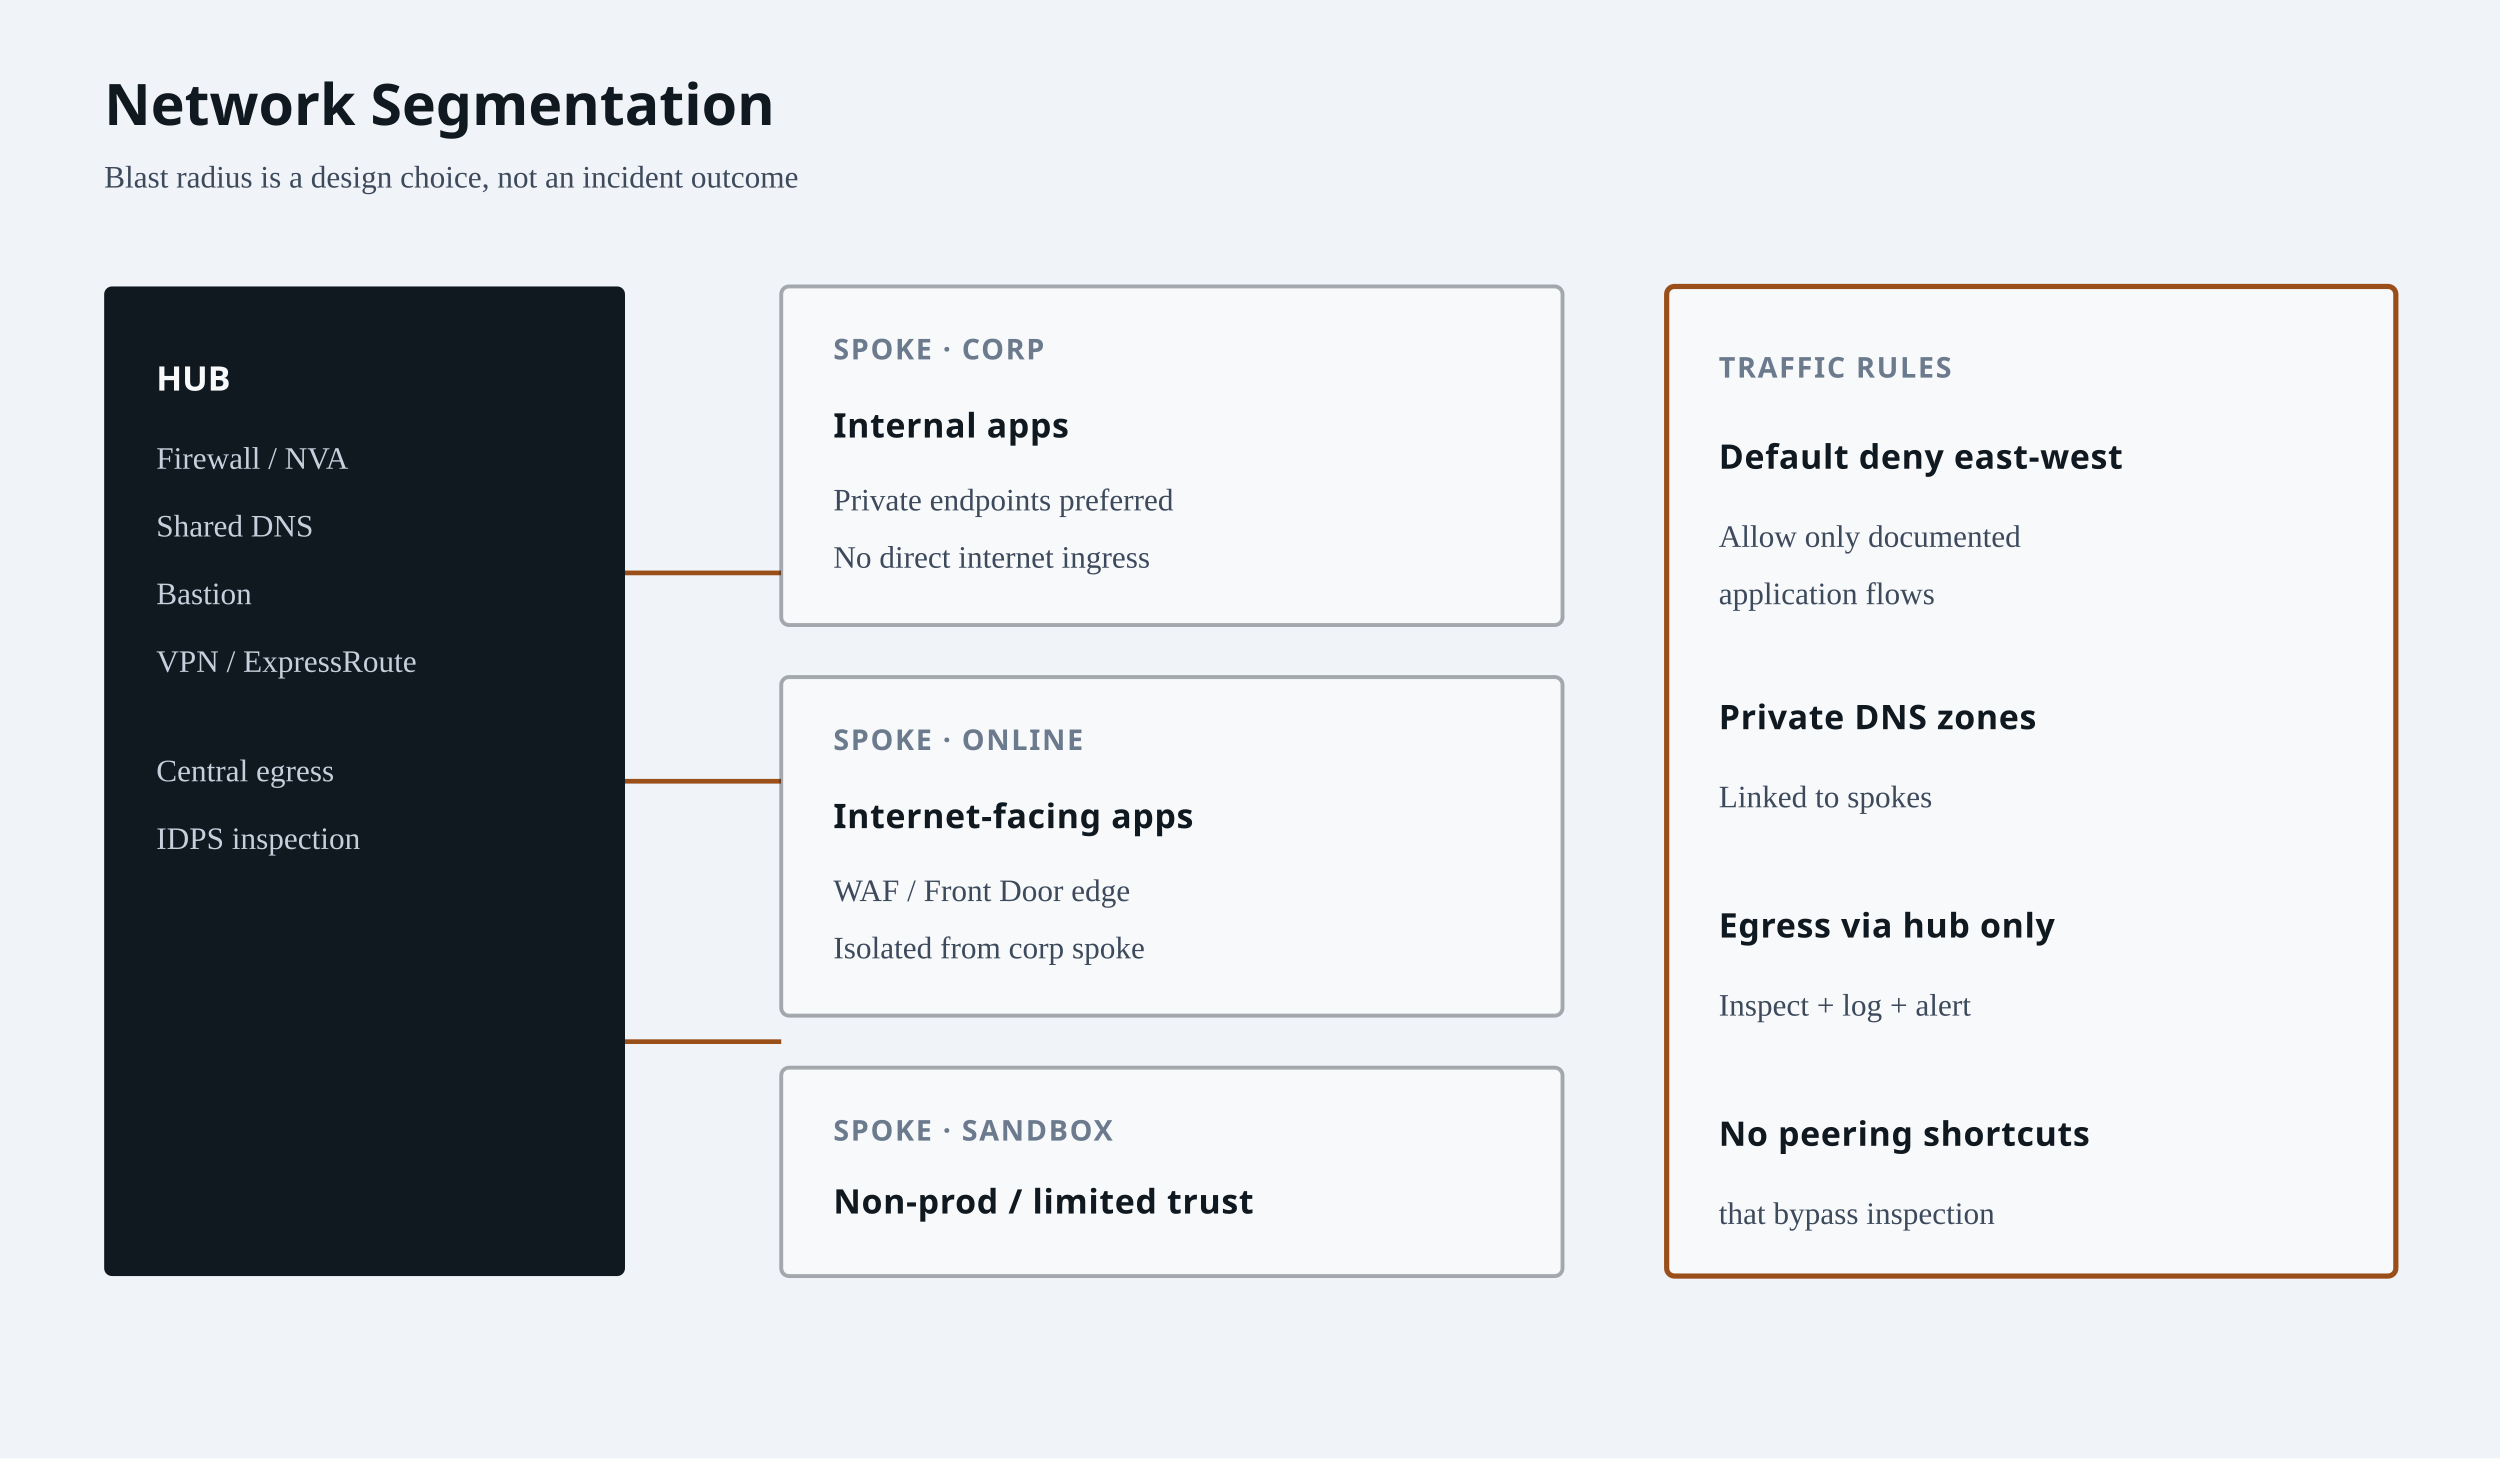
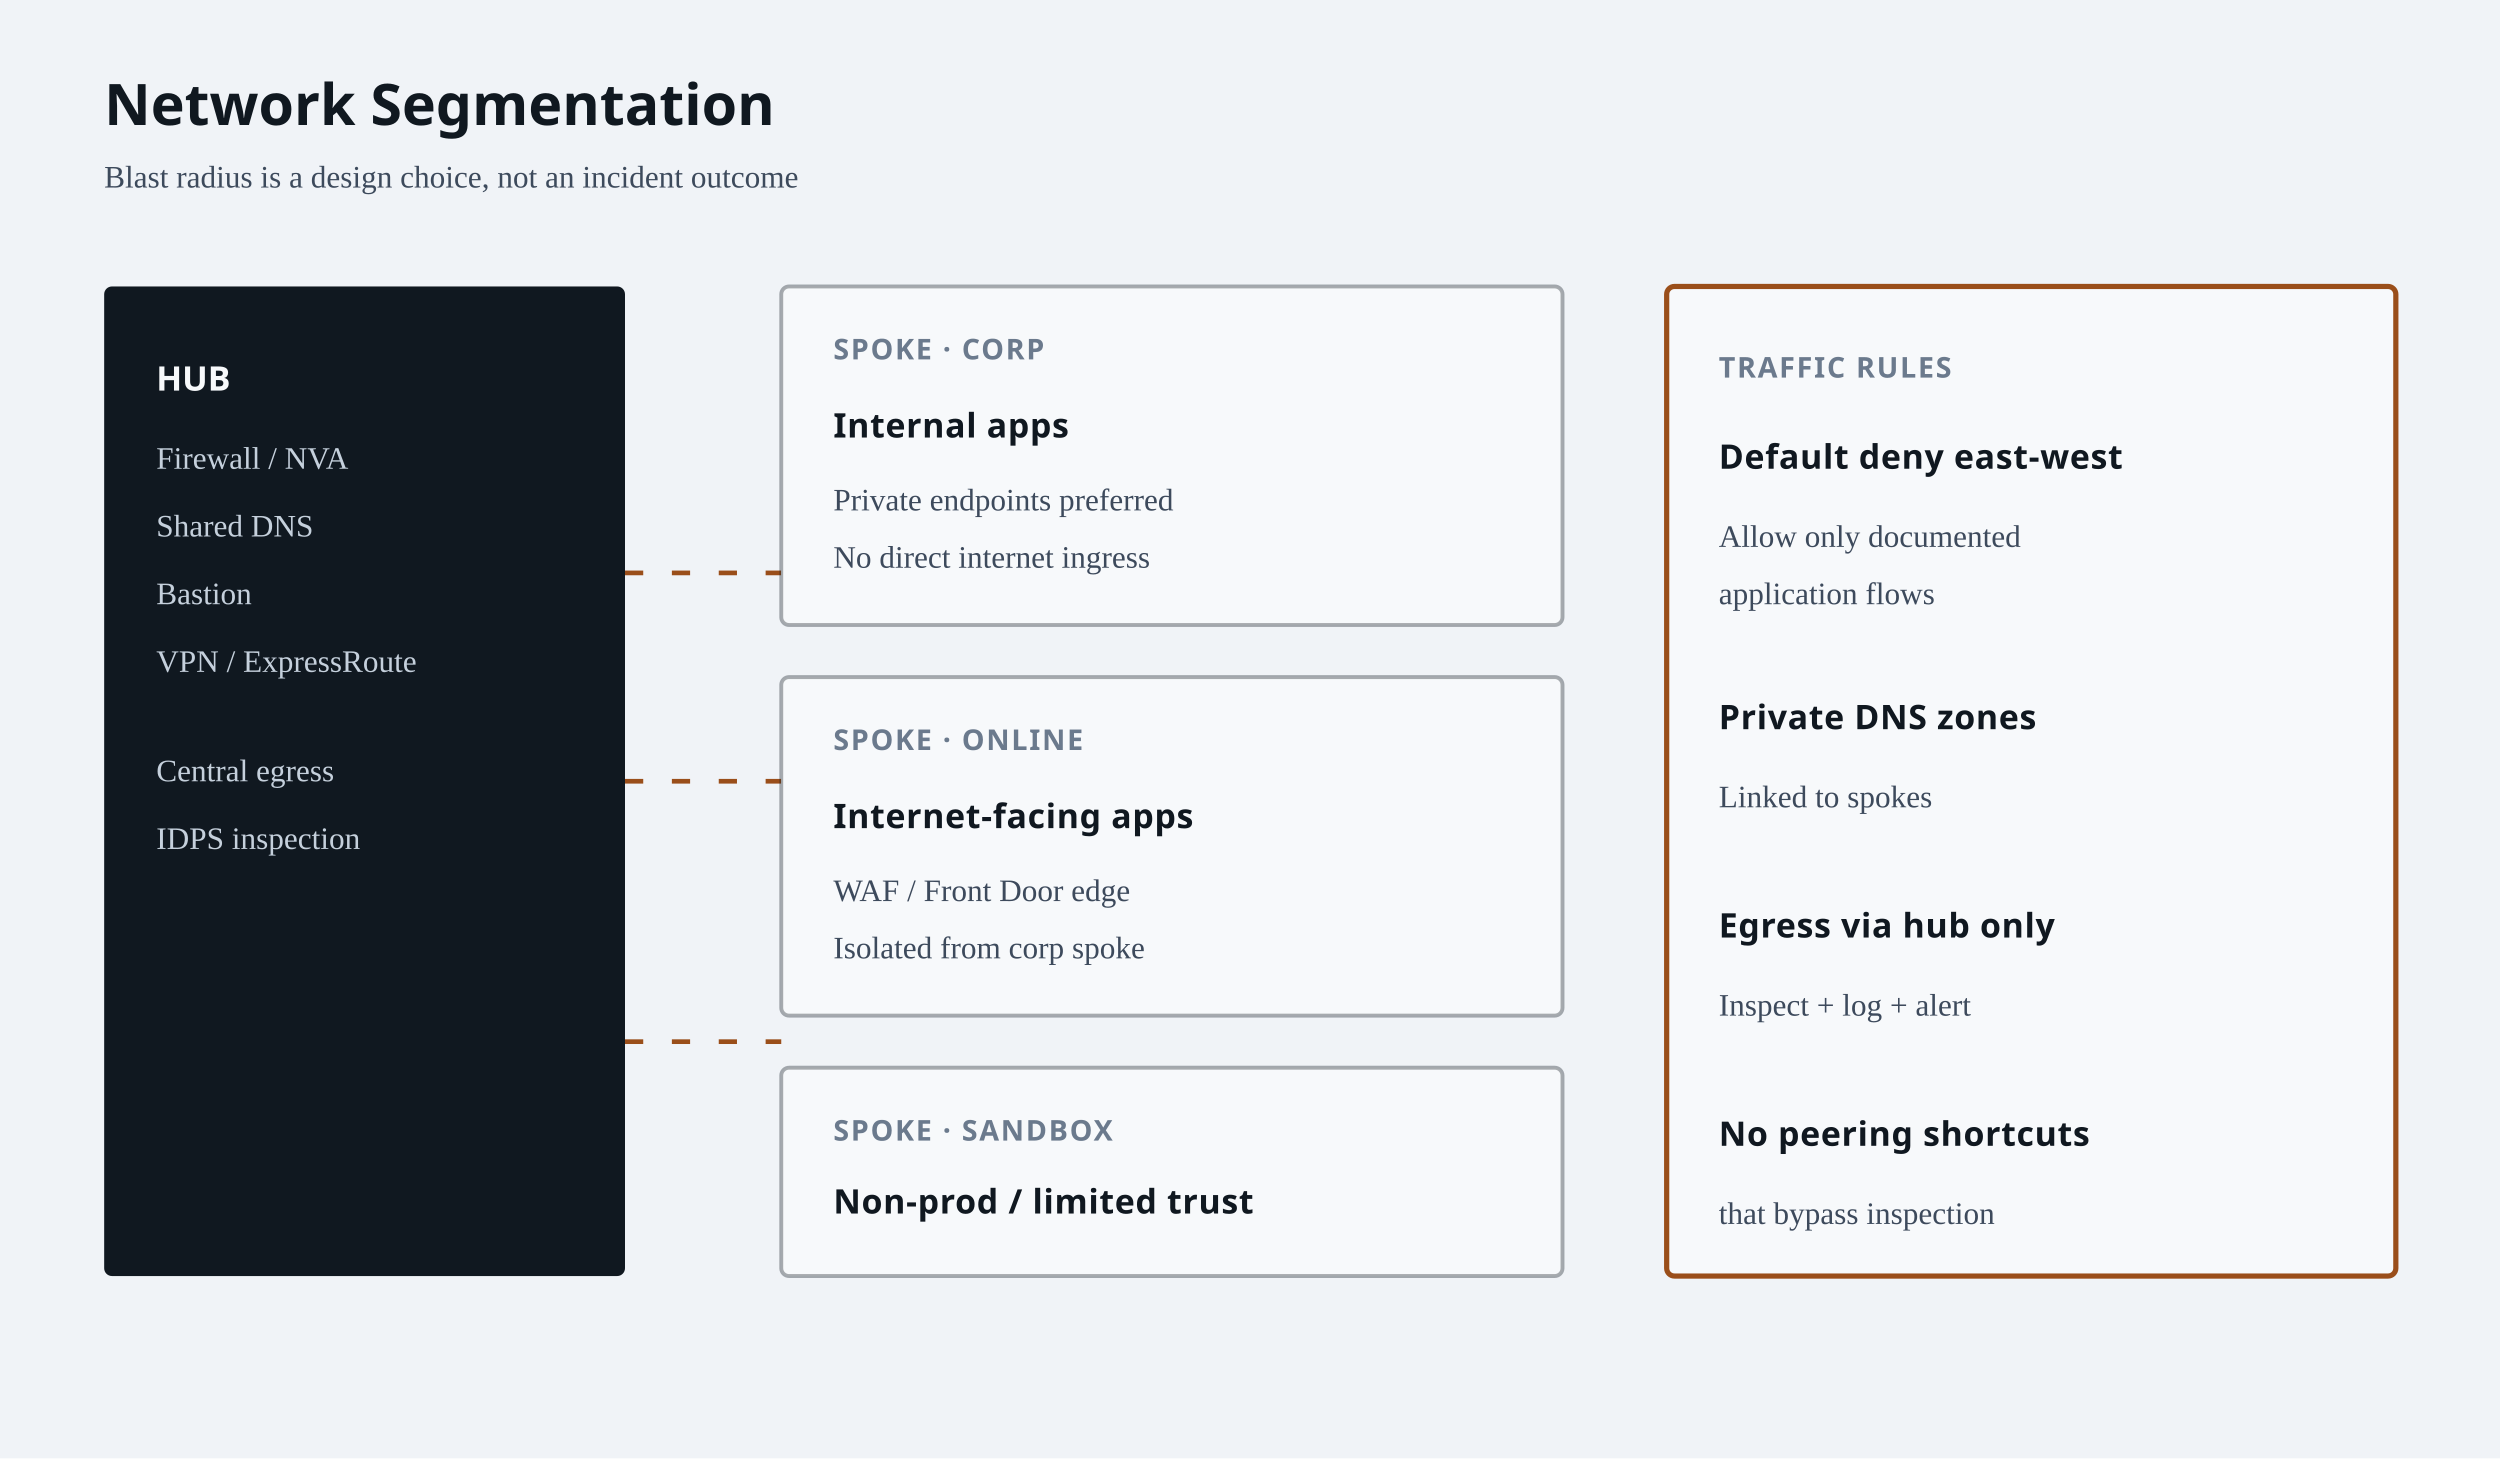
<svg xmlns="http://www.w3.org/2000/svg" width="960" height="560" viewBox="0 0 960 560" role="img" aria-labelledby="title">
  <style>
  .bg { fill: #f0f3f7; }
  .panel { fill: #f7f9fb; stroke: #101820; stroke-width: 1.5; stroke-opacity: 0.35; }
  .panel-accent { fill: #f7f9fb; stroke: #9a4e1a; stroke-width: 2; }
  .panel-ink { fill: #101820; }
  .title { font-family: Syne, Avenir Next, Segoe UI, sans-serif; font-size: 22px; font-weight: 700; fill: #101820; }
  .label { font-family: Syne, Avenir Next, Segoe UI, sans-serif; font-size: 13px; font-weight: 700; fill: #101820; letter-spacing: 0.02em; }
  .label-inv { font-family: Syne, Avenir Next, Segoe UI, sans-serif; font-size: 13px; font-weight: 700; fill: #f7f9fb; }
  .sub { font-family: Source Serif 4, Georgia, serif; font-size: 12px; fill: #3d4a5c; }
  .tiny { font-family: Syne, Avenir Next, Segoe UI, sans-serif; font-size: 11px; font-weight: 600; fill: #6b7a8d; letter-spacing: 0.06em; }
  .wire { fill: none; stroke: #101820; stroke-width: 1.4; stroke-opacity: 0.35; }
  .wire-accent { fill: none; stroke: #9a4e1a; stroke-width: 1.8; }
  .dot { fill: #9a4e1a; }
+ 
+   .wire-accent, .flow {
+     stroke-dasharray: 7 11;
+     animation: viz-flow 2.8s linear infinite;
+   }
+   .wire {
+     stroke-dasharray: 3 9;
+     animation: viz-flow 9s linear infinite;
+   }
+   .panel-accent, .dot, .node-pulse {
+     animation: viz-pulse 3.2s ease-in-out infinite;
+   }
+   @keyframes viz-flow {
+     to { stroke-dashoffset: -72; }
+   }
+   @keyframes viz-pulse {
+     0%, 100% { opacity: 1; }
+     50% { opacity: 0.55; }
+   }
+   @media (prefers-reduced-motion: reduce) {
+     .wire-accent, .flow, .wire, .panel-accent, .dot, .node-pulse { animation: none; }
+   }
+ 
</style>
  <rect class="bg" width="960" height="560" />
  <text class="title" x="40" y="48">Network Segmentation</text>
  <text class="sub" x="40" y="72">Blast radius is a design choice, not an incident outcome</text>
  <rect class="panel-ink" x="40" y="110" width="200" height="380" rx="3" />
  <text class="label-inv" x="60" y="150">HUB</text>
  <text class="sub" x="60" y="180" style="fill:#c5d0dc">Firewall / NVA</text>
  <text class="sub" x="60" y="206" style="fill:#c5d0dc">Shared DNS</text>
  <text class="sub" x="60" y="232" style="fill:#c5d0dc">Bastion</text>
  <text class="sub" x="60" y="258" style="fill:#c5d0dc">VPN / ExpressRoute</text>
  <text class="sub" x="60" y="300" style="fill:#c5d0dc">Central egress</text>
  <text class="sub" x="60" y="326" style="fill:#c5d0dc">IDPS inspection</text>
-   <path class="wire-accent" d="M240 220 H300" />
-   <path class="wire-accent" d="M240 300 H300" />
-   <path class="wire-accent" d="M240 400 H300" />
+   <path class="wire-accent" d="M240 220 H300">
+     <animate attributeName="stroke-dashoffset" values="0;-72" dur="2.8s" repeatCount="indefinite" />
+   </path>
+   <path class="wire-accent" d="M240 300 H300">
+     <animate attributeName="stroke-dashoffset" values="0;-72" dur="2.8s" repeatCount="indefinite" />
+   </path>
+   <path class="wire-accent" d="M240 400 H300">
+     <animate attributeName="stroke-dashoffset" values="0;-72" dur="2.8s" repeatCount="indefinite" />
+   </path>
  <rect class="panel" x="300" y="110" width="300" height="130" rx="3" />
  <text class="tiny" x="320" y="138">SPOKE · CORP</text>
  <text class="label" x="320" y="168">Internal apps</text>
  <text class="sub" x="320" y="196">Private endpoints preferred</text>
  <text class="sub" x="320" y="218">No direct internet ingress</text>
  <rect class="panel" x="300" y="260" width="300" height="130" rx="3" />
  <text class="tiny" x="320" y="288">SPOKE · ONLINE</text>
  <text class="label" x="320" y="318">Internet-facing apps</text>
  <text class="sub" x="320" y="346">WAF / Front Door edge</text>
  <text class="sub" x="320" y="368">Isolated from corp spoke</text>
  <rect class="panel" x="300" y="410" width="300" height="80" rx="3" />
  <text class="tiny" x="320" y="438">SPOKE · SANDBOX</text>
  <text class="label" x="320" y="466">Non-prod / limited trust</text>
  <rect class="panel-accent" x="640" y="110" width="280" height="380" rx="3" />
  <text class="tiny" x="660" y="145">TRAFFIC RULES</text>
  <text class="label" x="660" y="180">Default deny east-west</text>
  <text class="sub" x="660" y="210">Allow only documented</text>
  <text class="sub" x="660" y="232">application flows</text>
  <text class="label" x="660" y="280">Private DNS zones</text>
  <text class="sub" x="660" y="310">Linked to spokes</text>
  <text class="label" x="660" y="360">Egress via hub only</text>
  <text class="sub" x="660" y="390">Inspect + log + alert</text>
  <text class="label" x="660" y="440">No peering shortcuts</text>
  <text class="sub" x="660" y="470">that bypass inspection</text>
</svg>
